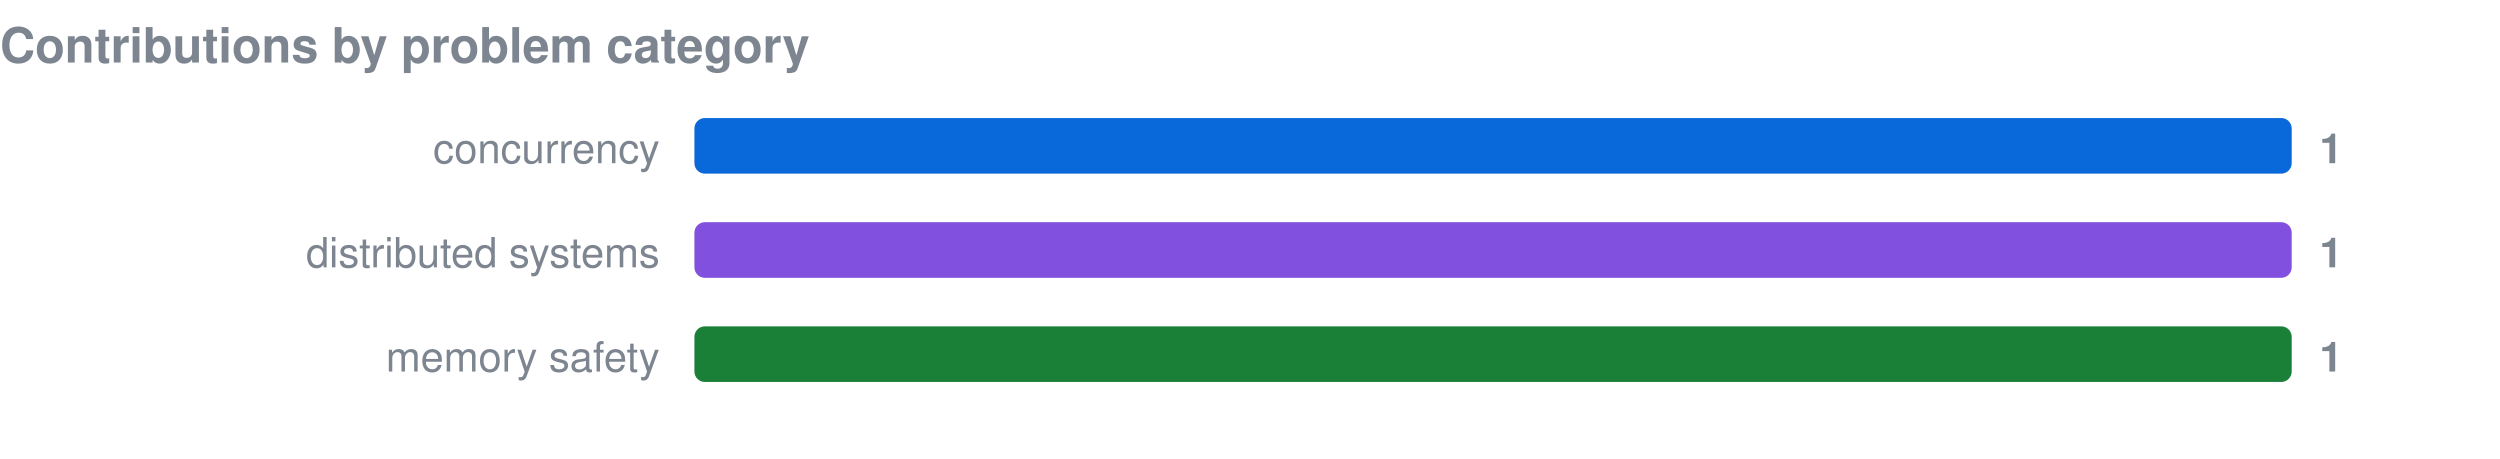
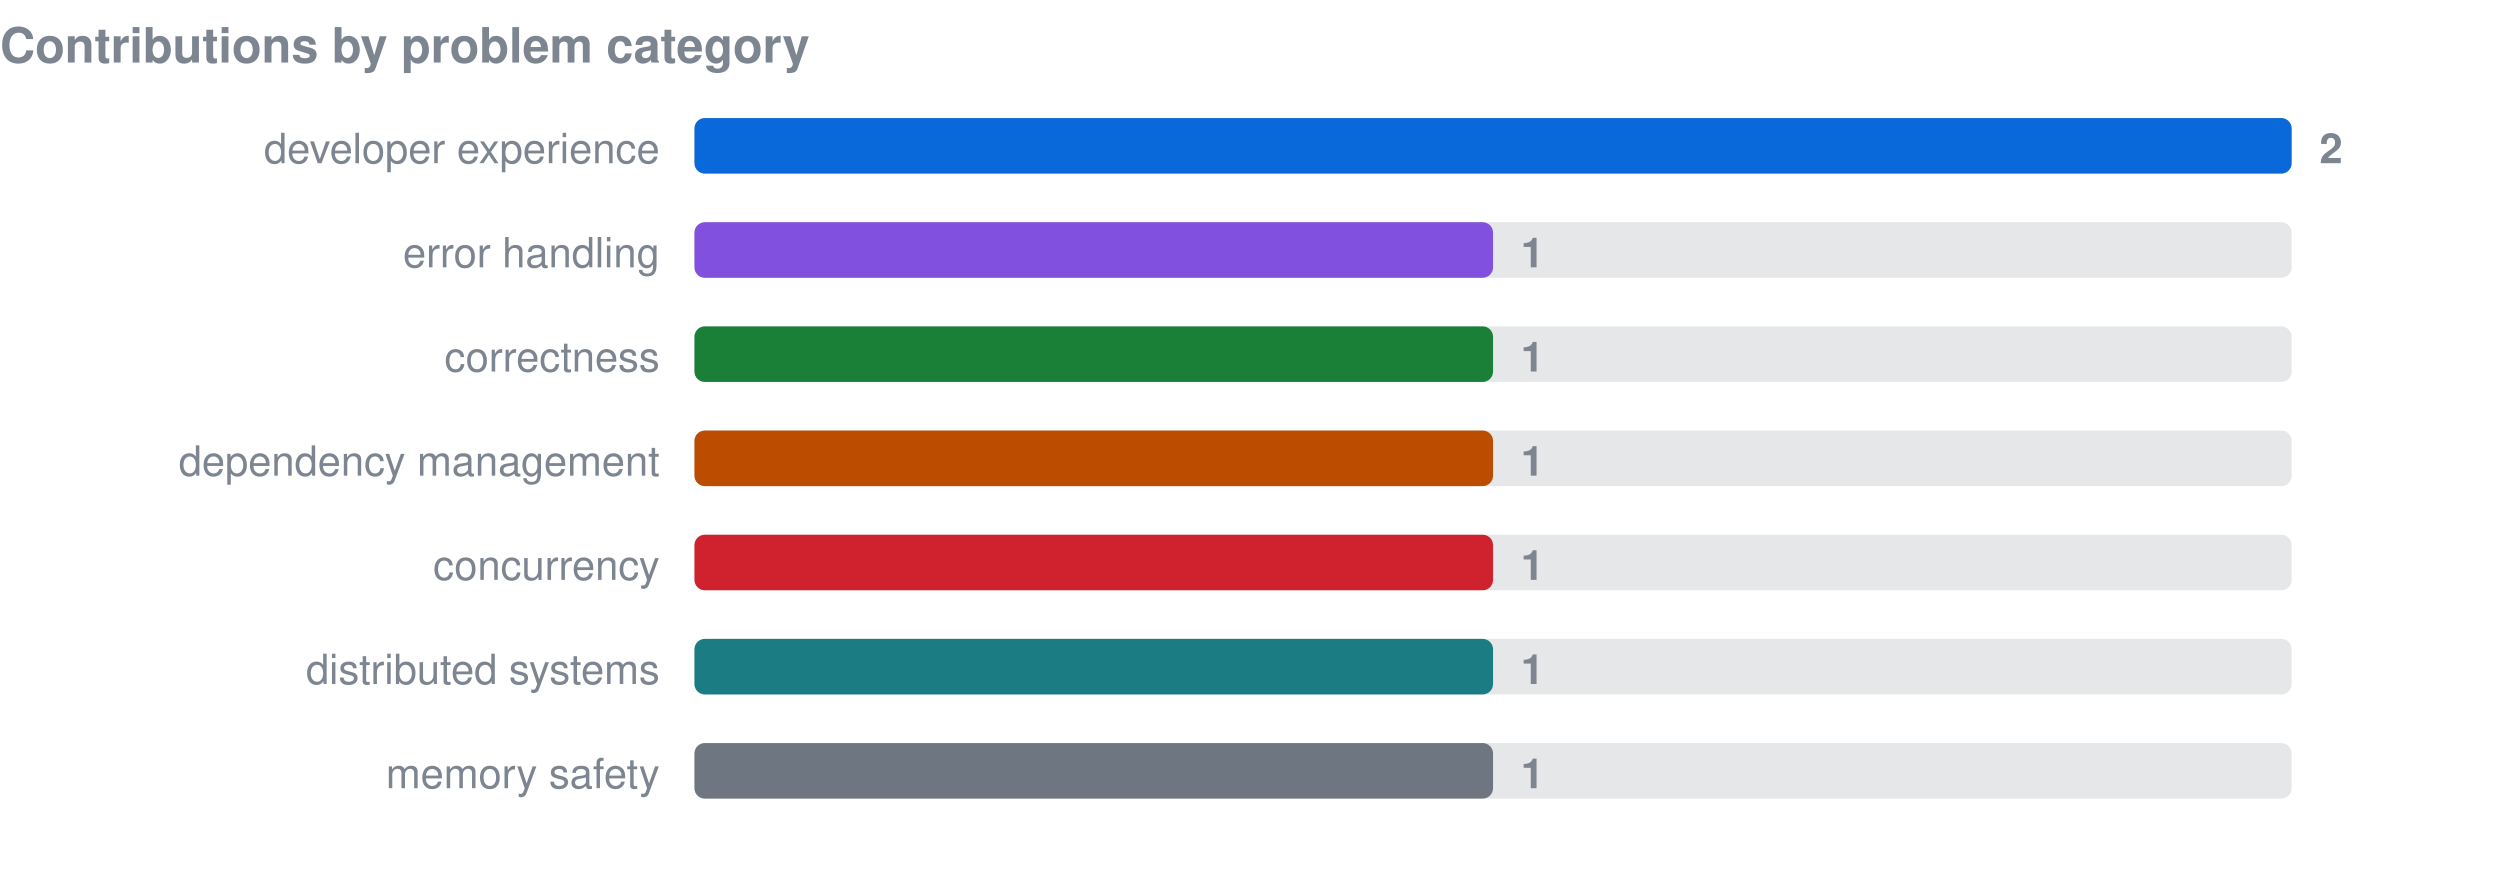
- <svg xmlns="http://www.w3.org/2000/svg" width="720" height="132" viewBox="0 0 720 132" font-family="-apple-system,BlinkMacSystemFont,Segoe UI,Helvetica,Arial,sans-serif">
+ <svg xmlns="http://www.w3.org/2000/svg" width="720" height="252" viewBox="0 0 720 252" font-family="-apple-system,BlinkMacSystemFont,Segoe UI,Helvetica,Arial,sans-serif">
  <text x="0" y="18" font-size="14" font-weight="600" fill="#7d8590">Contributions by problem category</text>
-   <text x="190" y="47" text-anchor="end" font-size="12" fill="#7d8590">concurrency</text>
+   <text x="190" y="47" text-anchor="end" font-size="12" fill="#7d8590">developer experience</text>
  <rect x="200" y="34" width="460" height="16" rx="3" fill="#57606a26" />
  <rect x="200" y="34" width="460" height="16" rx="3" fill="#0969da" />
-   <text x="668" y="47" font-size="12" font-weight="600" fill="#7d8590">1</text>
-   <text x="190" y="77" text-anchor="end" font-size="12" fill="#7d8590">distributed systems</text>
+   <text x="668" y="47" font-size="12" font-weight="600" fill="#7d8590">2</text>
+   <text x="190" y="77" text-anchor="end" font-size="12" fill="#7d8590">error handling</text>
  <rect x="200" y="64" width="460" height="16" rx="3" fill="#57606a26" />
-   <rect x="200" y="64" width="460" height="16" rx="3" fill="#8250df" />
-   <text x="668" y="77" font-size="12" font-weight="600" fill="#7d8590">1</text>
-   <text x="190" y="107" text-anchor="end" font-size="12" fill="#7d8590">memory safety</text>
+   <rect x="200" y="64" width="230" height="16" rx="3" fill="#8250df" />
+   <text x="438" y="77" font-size="12" font-weight="600" fill="#7d8590">1</text>
+   <text x="190" y="107" text-anchor="end" font-size="12" fill="#7d8590">correctness</text>
  <rect x="200" y="94" width="460" height="16" rx="3" fill="#57606a26" />
-   <rect x="200" y="94" width="460" height="16" rx="3" fill="#1a7f37" />
-   <text x="668" y="107" font-size="12" font-weight="600" fill="#7d8590">1</text>
+   <rect x="200" y="94" width="230" height="16" rx="3" fill="#1a7f37" />
+   <text x="438" y="107" font-size="12" font-weight="600" fill="#7d8590">1</text>
+   <text x="190" y="137" text-anchor="end" font-size="12" fill="#7d8590">dependency management</text>
+   <rect x="200" y="124" width="460" height="16" rx="3" fill="#57606a26" />
+   <rect x="200" y="124" width="230" height="16" rx="3" fill="#bc4c00" />
+   <text x="438" y="137" font-size="12" font-weight="600" fill="#7d8590">1</text>
+   <text x="190" y="167" text-anchor="end" font-size="12" fill="#7d8590">concurrency</text>
+   <rect x="200" y="154" width="460" height="16" rx="3" fill="#57606a26" />
+   <rect x="200" y="154" width="230" height="16" rx="3" fill="#cf222e" />
+   <text x="438" y="167" font-size="12" font-weight="600" fill="#7d8590">1</text>
+   <text x="190" y="197" text-anchor="end" font-size="12" fill="#7d8590">distributed systems</text>
+   <rect x="200" y="184" width="460" height="16" rx="3" fill="#57606a26" />
+   <rect x="200" y="184" width="230" height="16" rx="3" fill="#1b7c83" />
+   <text x="438" y="197" font-size="12" font-weight="600" fill="#7d8590">1</text>
+   <text x="190" y="227" text-anchor="end" font-size="12" fill="#7d8590">memory safety</text>
+   <rect x="200" y="214" width="460" height="16" rx="3" fill="#57606a26" />
+   <rect x="200" y="214" width="230" height="16" rx="3" fill="#6e7781" />
+   <text x="438" y="227" font-size="12" font-weight="600" fill="#7d8590">1</text>
</svg>
